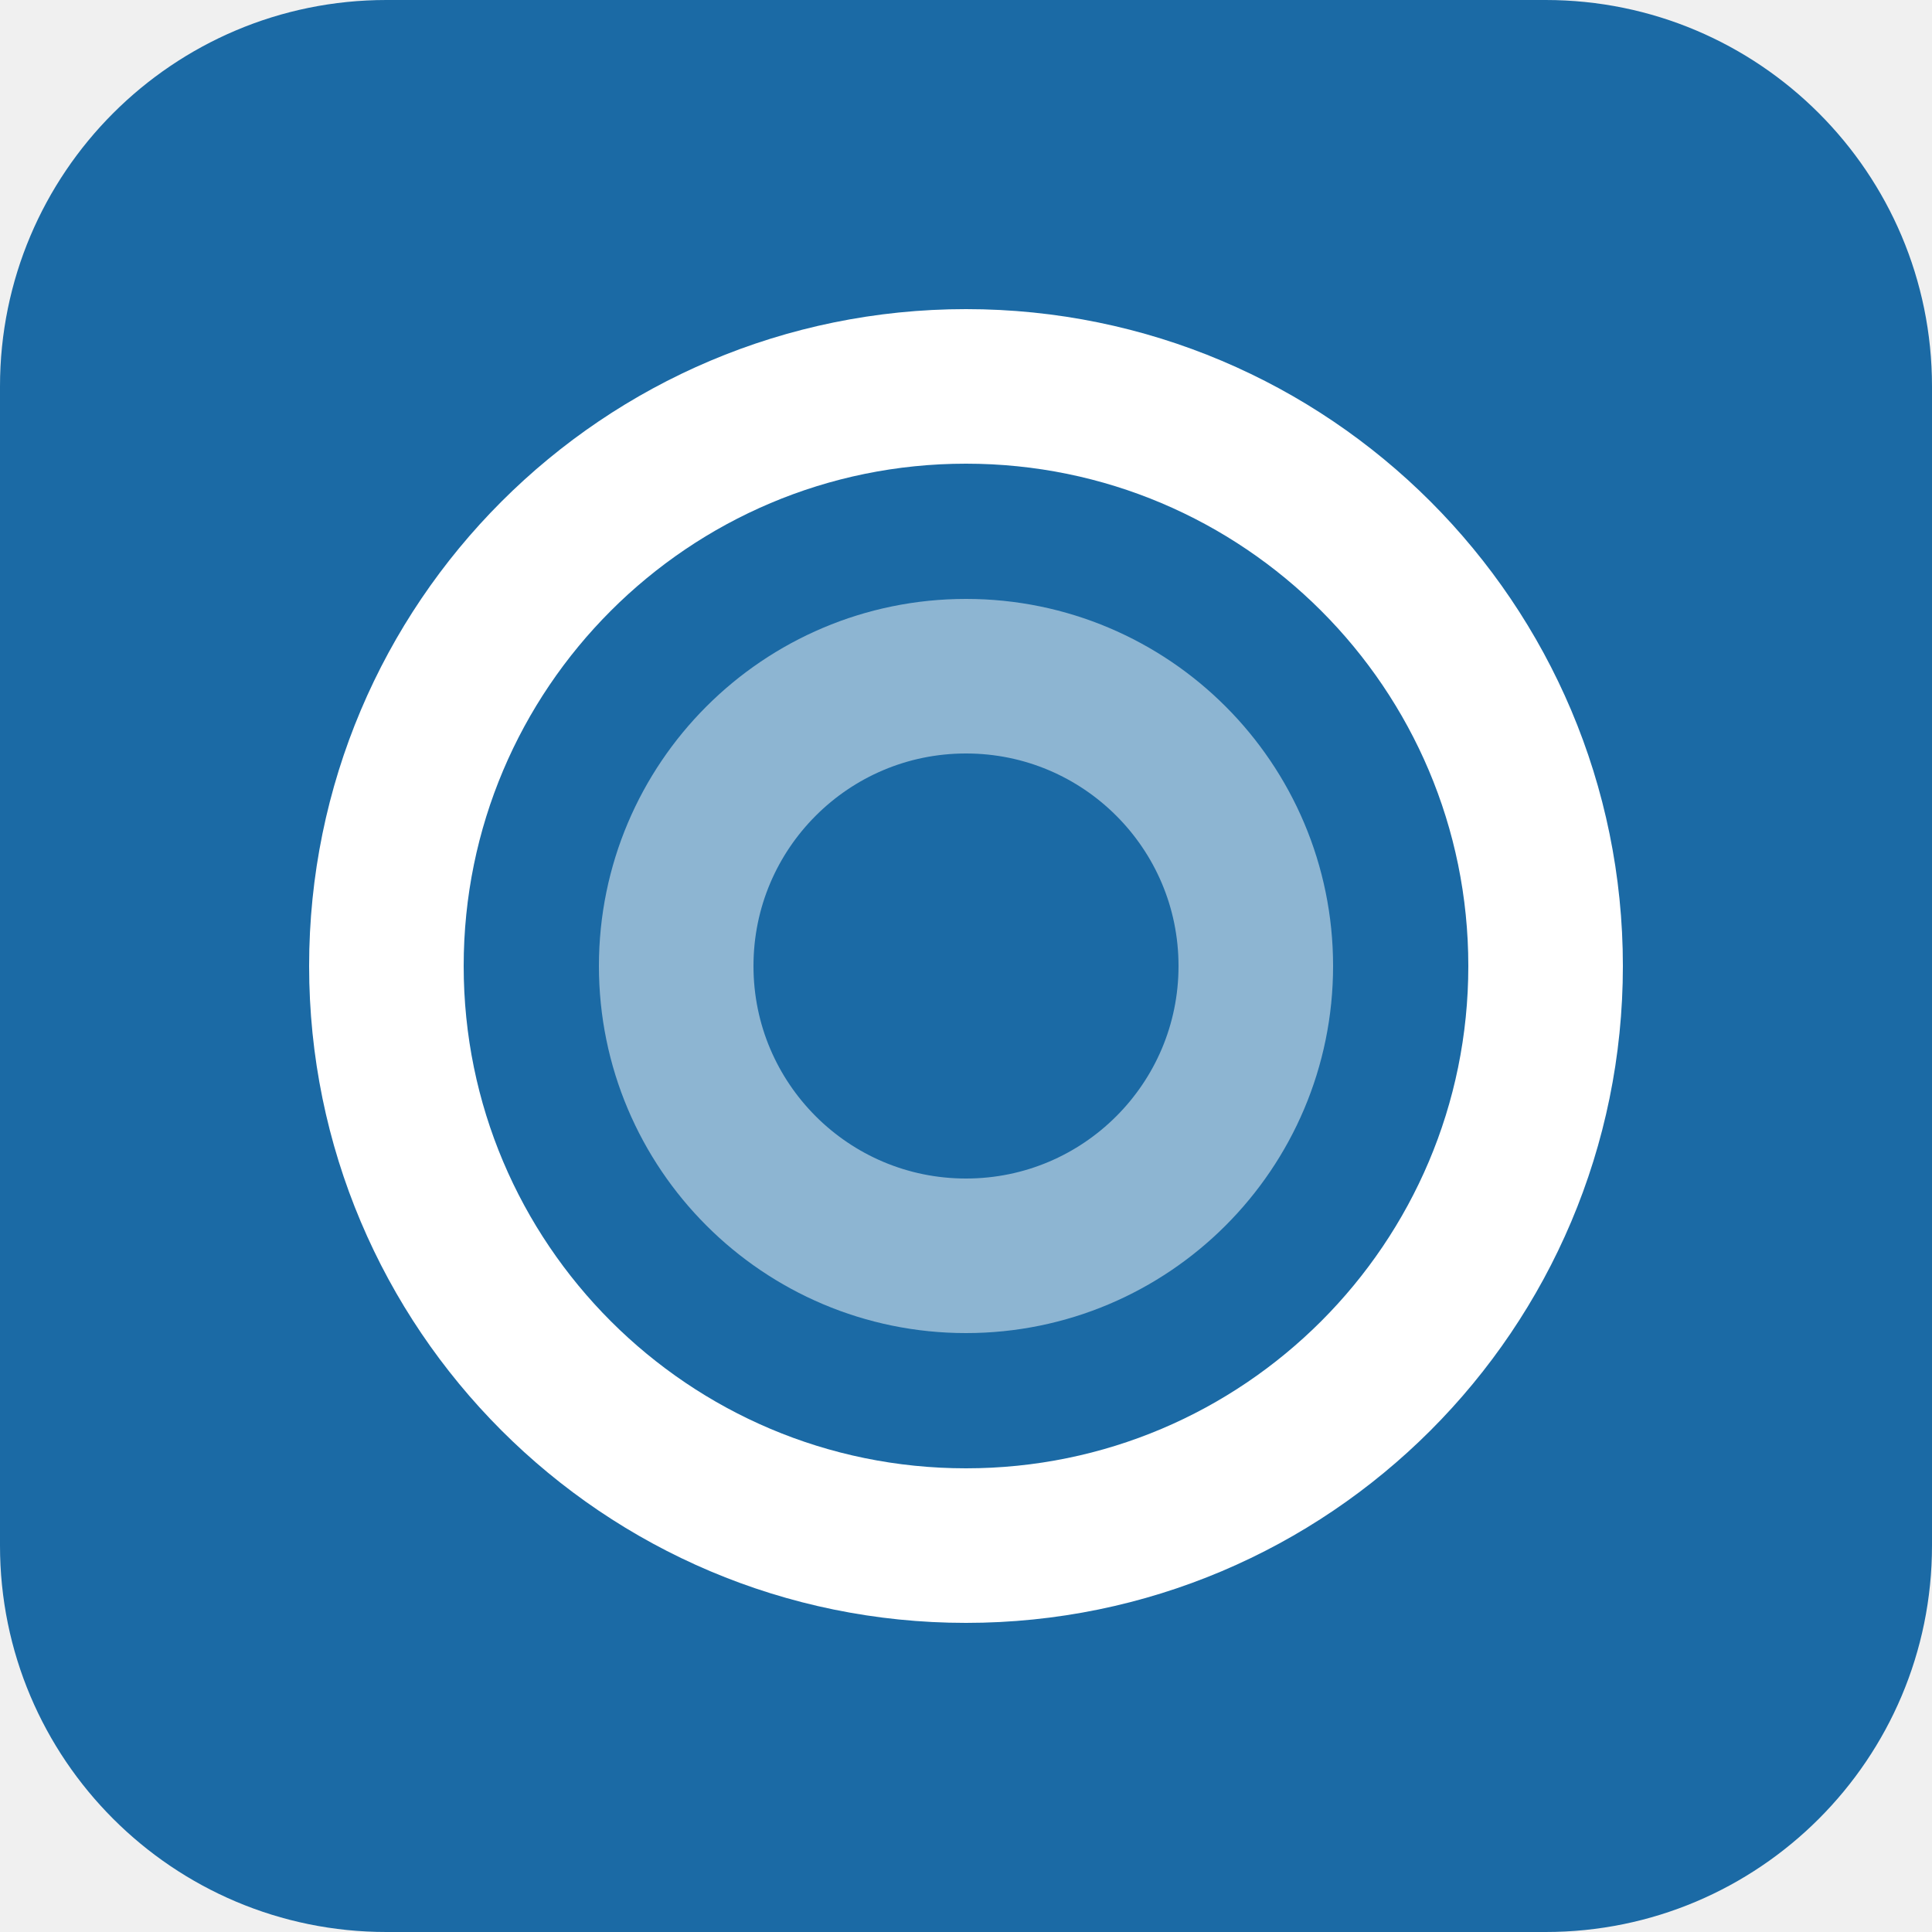
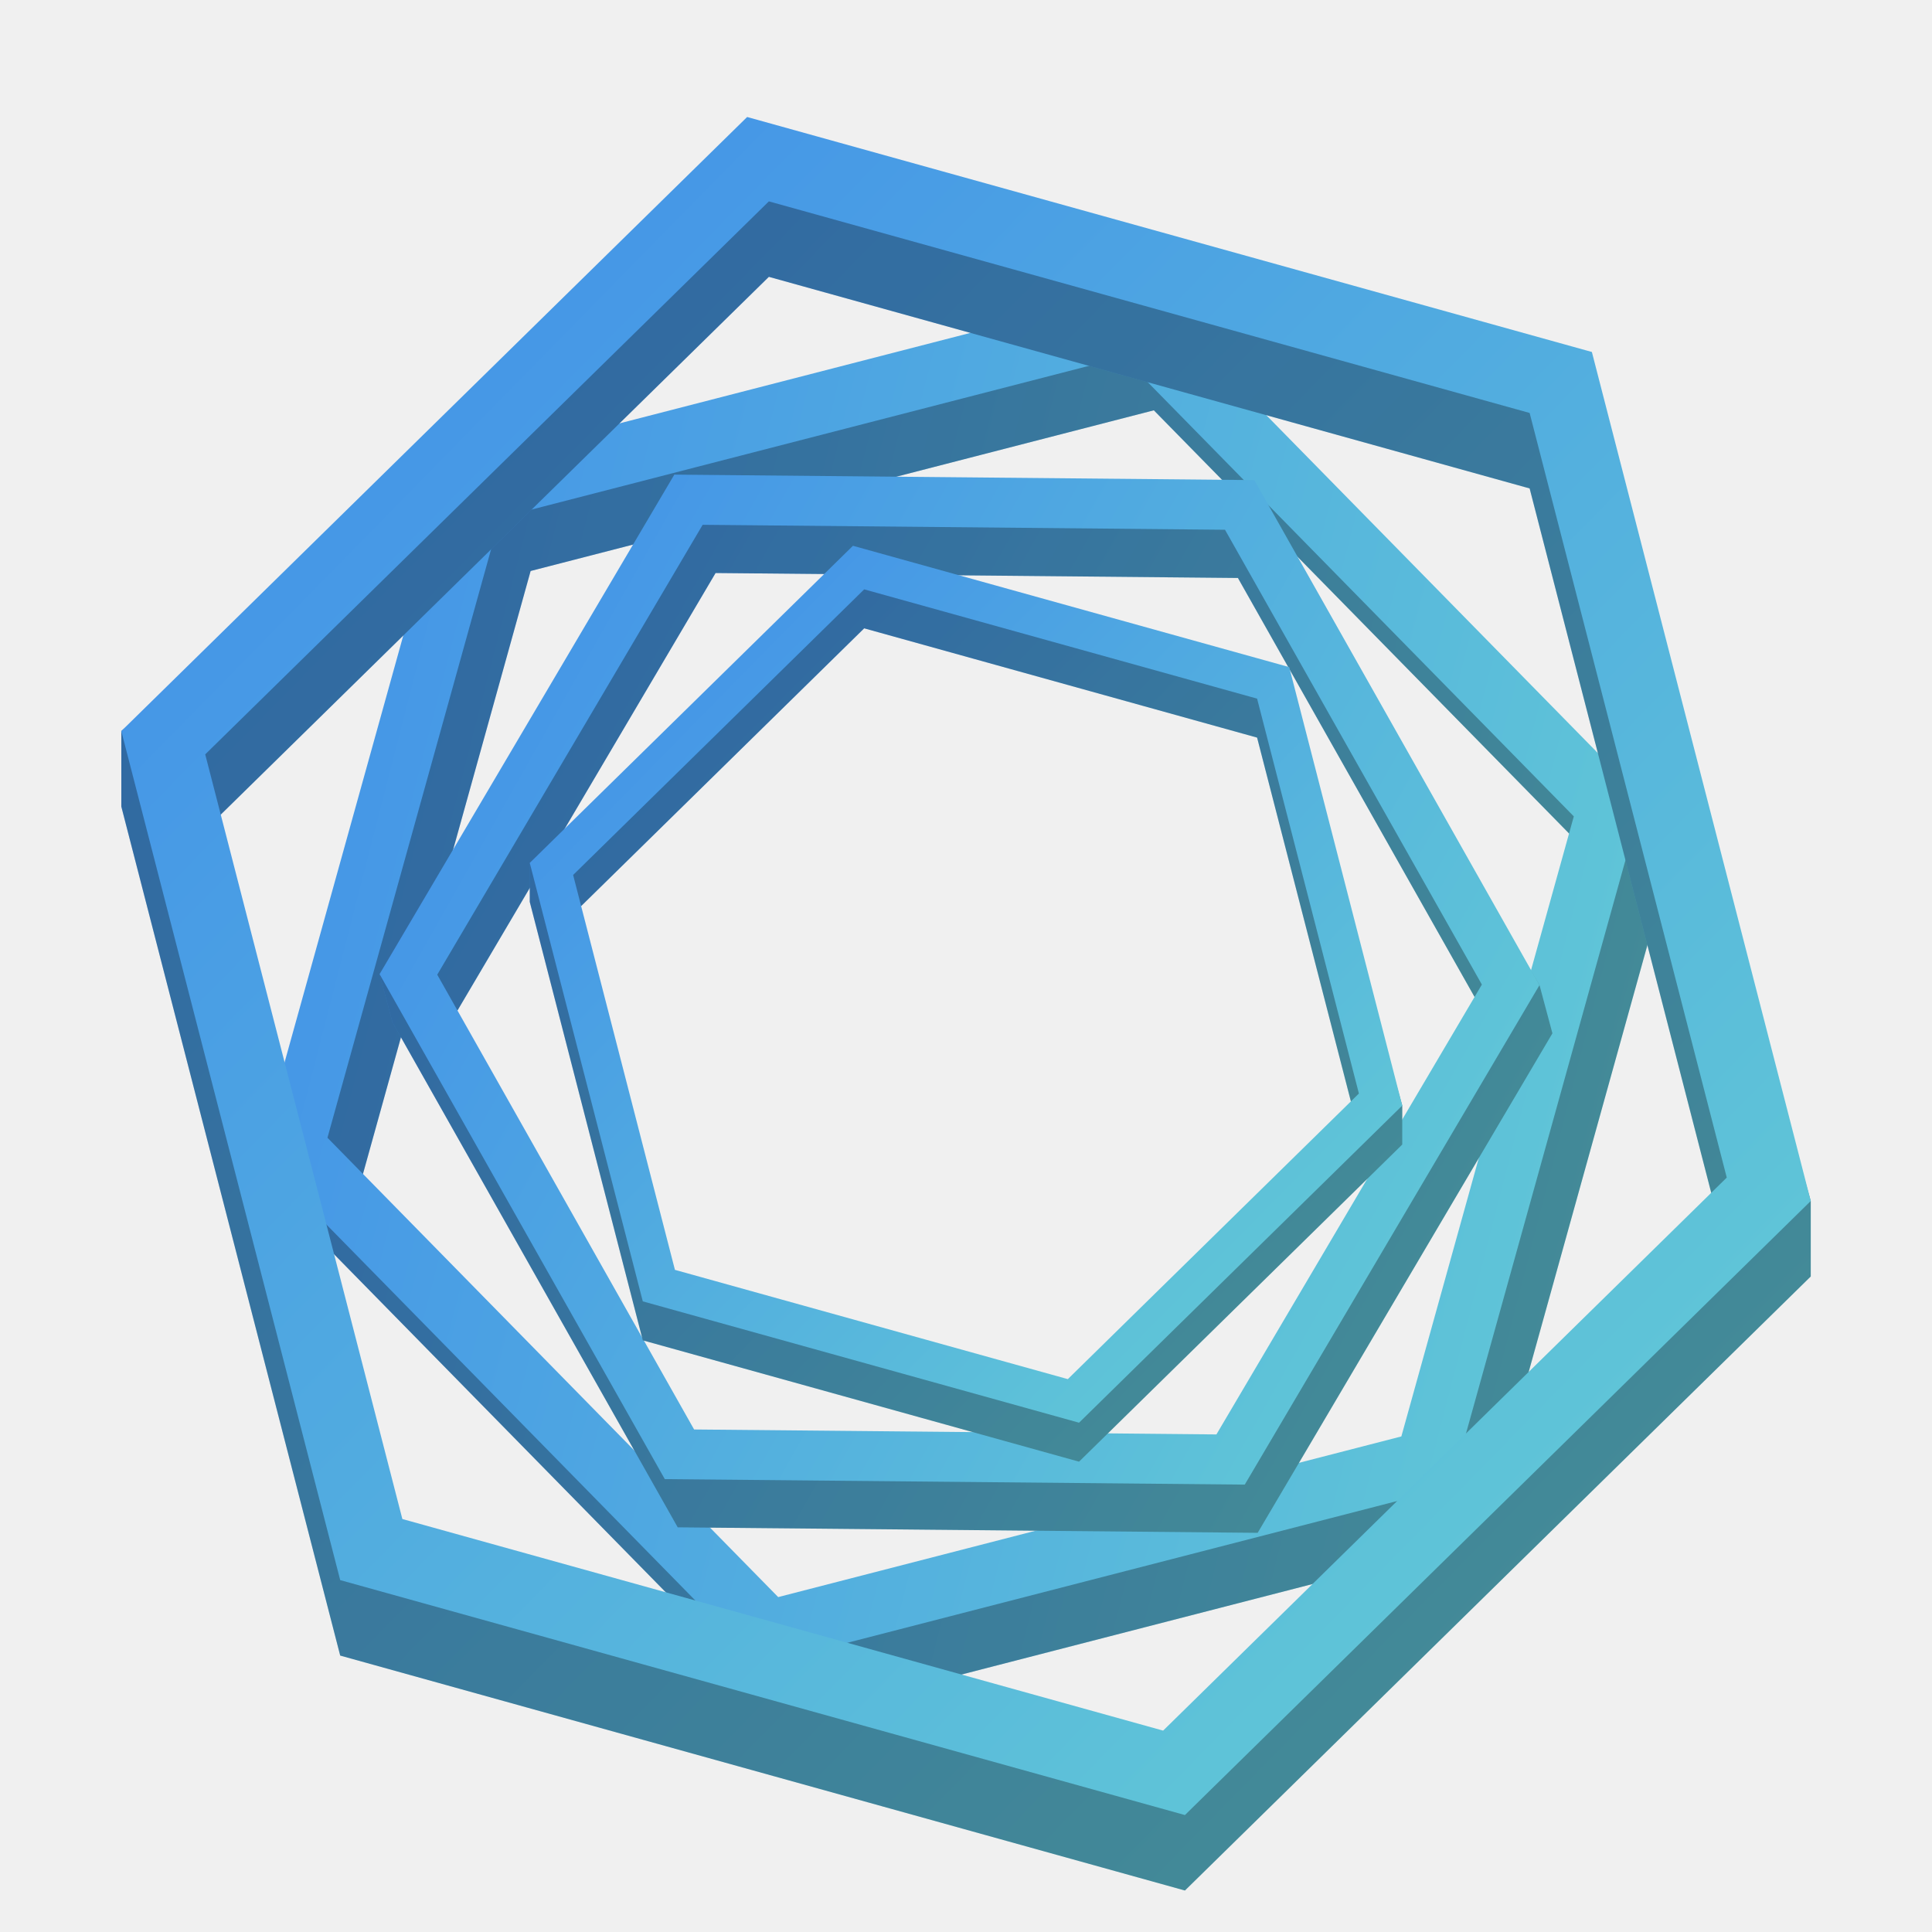
- <svg xmlns="http://www.w3.org/2000/svg" viewBox="0 0 100 100">
-   <rect width="100" height="100" rx="20" fill="#1b6aa5" />
-   <circle cx="50" cy="50" r="30" stroke="#ffffff" stroke-width="8" fill="none" />
-   <circle cx="50" cy="50" r="15" stroke="#ffffff" stroke-width="8" fill="none" opacity="0.5" />
+ <svg xmlns="http://www.w3.org/2000/svg" xmlns:xlink="http://www.w3.org/1999/xlink" version="1.1" viewBox="0 0 512 512">
+   <defs>
+     <linearGradient id="a">
+       <stop stop-color="#65cfd4" offset="0" />
+       <stop stop-color="#367bf0" offset="1" />
+     </linearGradient>
+     <linearGradient id="e" x1="-186.71" x2="-260.21" y1="227.89" y2="-26.684" gradientTransform="matrix(2.5228 -1.4248 1.4248 2.5228 617.66 -368.99)" gradientUnits="userSpaceOnUse" xlink:href="#a" />
+     <linearGradient id="d" x1="-186.71" x2="-260.21" y1="227.89" y2="-26.684" gradientTransform="matrix(2.5228 -1.4248 1.4248 2.5228 617.66 -348.99)" gradientUnits="userSpaceOnUse" xlink:href="#a" />
+     <linearGradient id="c" x1="-186.71" x2="-260.21" y1="227.89" y2="-26.684" gradientTransform="matrix(1.6688 -.94251 .94251 1.6688 495.24 -140.81)" gradientUnits="userSpaceOnUse" xlink:href="#a" />
+     <linearGradient id="b" x1="-186.71" x2="-260.21" y1="227.89" y2="-26.684" gradientTransform="matrix(1.6688 -.94251 .94251 1.6688 495.24 -154.04)" gradientUnits="userSpaceOnUse" xlink:href="#a" />
+   </defs>
+   <g transform="matrix(1.067 -.61604 .61604 1.067 -181.02 139.88)" shape-rendering="auto">
+     <path d="m217.63 123.78-109.71 94.419v13.23l38.372 148.83 148.08 41.186 109.71-107.65v-13.23l-38.369-135.61zm3.81 14.791 133.37 37.094 34.557 134.04-98.807 96.95-133.36-37.092-34.559-134.04z" color="#000000" color-rendering="auto" dominant-baseline="auto" fill="url(#c)" image-rendering="auto" solid-color="#000000" style="font-feature-settings:normal;font-variant-alternates:normal;font-variant-caps:normal;font-variant-ligatures:normal;font-variant-numeric:normal;font-variant-position:normal;isolation:auto;mix-blend-mode:normal;shape-padding:0;text-decoration-color:#000000;text-decoration-line:none;text-decoration-style:solid;text-indent:0;text-orientation:mixed;text-transform:none;white-space:normal" />
+     <path d="m217.63 123.78-109.71 94.419v13.23l38.372 148.83 148.08 41.186 109.71-107.65v-13.23l-38.369-135.61zm3.81 14.791 133.37 37.094 34.557 134.04-98.807 96.95-133.36-37.092-34.559-134.04z" color="#000000" color-rendering="auto" dominant-baseline="auto" image-rendering="auto" opacity=".3" solid-color="#000000" style="font-feature-settings:normal;font-variant-alternates:normal;font-variant-caps:normal;font-variant-ligatures:normal;font-variant-numeric:normal;font-variant-position:normal;isolation:auto;mix-blend-mode:normal;shape-padding:0;text-decoration-color:#000000;text-decoration-line:none;text-decoration-style:solid;text-indent:0;text-orientation:mixed;text-transform:none;white-space:normal" />
+     <path d="m217.63 110.55-109.71 107.65 38.372 148.83 148.08 41.186 109.71-107.65-0.951-3.702-37.417-145.13zm3.81 14.791 133.37 37.094 34.557 134.04-98.807 96.95-133.36-37.092-34.559-134.04z" color="#000000" color-rendering="auto" dominant-baseline="auto" fill="url(#b)" image-rendering="auto" solid-color="#000000" style="font-feature-settings:normal;font-variant-alternates:normal;font-variant-caps:normal;font-variant-ligatures:normal;font-variant-numeric:normal;font-variant-position:normal;isolation:auto;mix-blend-mode:normal;shape-padding:0;text-decoration-color:#000000;text-decoration-line:none;text-decoration-style:solid;text-indent:0;text-orientation:mixed;text-transform:none;white-space:normal" />
+   </g>
+   <g shape-rendering="auto">
+     <path d="m198 51.004-165.85 142.74v20l58.008 225 223.86 62.262 165.85-162.73v-20l-58.003-205zm5.759 22.36 201.61 56.076 52.241 202.63-149.37 146.56-201.61-56.074-52.244-202.64z" color="#000000" color-rendering="auto" dominant-baseline="auto" fill="url(#d)" image-rendering="auto" solid-color="#000000" style="font-feature-settings:normal;font-variant-alternates:normal;font-variant-caps:normal;font-variant-ligatures:normal;font-variant-numeric:normal;font-variant-position:normal;isolation:auto;mix-blend-mode:normal;shape-padding:0;text-decoration-color:#000000;text-decoration-line:none;text-decoration-style:solid;text-indent:0;text-orientation:mixed;text-transform:none;white-space:normal" />
+     <path d="m198 51.004-165.85 142.74v20l58.008 225 223.86 62.262 165.85-162.73v-20l-58.003-205zm5.759 22.36 201.61 56.076 52.241 202.63-149.37 146.56-201.61-56.074-52.244-202.64z" color="#000000" color-rendering="auto" dominant-baseline="auto" image-rendering="auto" opacity=".3" solid-color="#000000" style="font-feature-settings:normal;font-variant-alternates:normal;font-variant-caps:normal;font-variant-ligatures:normal;font-variant-numeric:normal;font-variant-position:normal;isolation:auto;mix-blend-mode:normal;shape-padding:0;text-decoration-color:#000000;text-decoration-line:none;text-decoration-style:solid;text-indent:0;text-orientation:mixed;text-transform:none;white-space:normal" />
+     <path d="m198 31.004-165.85 162.74 58.008 225 223.86 62.262 165.85-162.73-1.438-5.596-56.565-219.4zm5.759 22.36 201.61 56.076 52.241 202.63-149.37 146.56-201.61-56.074-52.244-202.64z" color="#000000" color-rendering="auto" dominant-baseline="auto" fill="url(#e)" image-rendering="auto" solid-color="#000000" style="font-feature-settings:normal;font-variant-alternates:normal;font-variant-caps:normal;font-variant-ligatures:normal;font-variant-numeric:normal;font-variant-position:normal;isolation:auto;mix-blend-mode:normal;shape-padding:0;text-decoration-color:#000000;text-decoration-line:none;text-decoration-style:solid;text-indent:0;text-orientation:mixed;text-transform:none;white-space:normal" />
+   </g>
+   <g transform="rotate(-15 256 266)" shape-rendering="auto">
+     <path d="m217.63 123.78-109.71 94.419v13.23l38.372 148.83 148.08 41.186 109.71-107.65v-13.23l-38.369-135.61zm3.81 14.791 133.37 37.094 34.557 134.04-98.807 96.95-133.36-37.092-34.559-134.04z" color="#000000" color-rendering="auto" dominant-baseline="auto" fill="url(#c)" image-rendering="auto" solid-color="#000000" style="font-feature-settings:normal;font-variant-alternates:normal;font-variant-caps:normal;font-variant-ligatures:normal;font-variant-numeric:normal;font-variant-position:normal;isolation:auto;mix-blend-mode:normal;shape-padding:0;text-decoration-color:#000000;text-decoration-line:none;text-decoration-style:solid;text-indent:0;text-orientation:mixed;text-transform:none;white-space:normal" />
+     <path d="m217.63 123.78-109.71 94.419v13.23l38.372 148.83 148.08 41.186 109.71-107.65v-13.23l-38.369-135.61zm3.81 14.791 133.37 37.094 34.557 134.04-98.807 96.95-133.36-37.092-34.559-134.04z" color="#000000" color-rendering="auto" dominant-baseline="auto" image-rendering="auto" opacity=".3" solid-color="#000000" style="font-feature-settings:normal;font-variant-alternates:normal;font-variant-caps:normal;font-variant-ligatures:normal;font-variant-numeric:normal;font-variant-position:normal;isolation:auto;mix-blend-mode:normal;shape-padding:0;text-decoration-color:#000000;text-decoration-line:none;text-decoration-style:solid;text-indent:0;text-orientation:mixed;text-transform:none;white-space:normal" />
+     <path d="m217.63 110.55-109.71 107.65 38.372 148.83 148.08 41.186 109.71-107.65-0.951-3.702-37.417-145.13zm3.81 14.791 133.37 37.094 34.557 134.04-98.807 96.95-133.36-37.092-34.559-134.04z" color="#000000" color-rendering="auto" dominant-baseline="auto" fill="url(#b)" image-rendering="auto" solid-color="#000000" style="font-feature-settings:normal;font-variant-alternates:normal;font-variant-caps:normal;font-variant-ligatures:normal;font-variant-numeric:normal;font-variant-position:normal;isolation:auto;mix-blend-mode:normal;shape-padding:0;text-decoration-color:#000000;text-decoration-line:none;text-decoration-style:solid;text-indent:0;text-orientation:mixed;text-transform:none;white-space:normal" />
+   </g>
+   <g transform="matrix(.78072 0 0 .78072 56.136 58.329)" shape-rendering="auto">
+     <path d="m217.63 123.78-109.71 94.419v13.23l38.372 148.83 148.08 41.186 109.71-107.65v-13.23l-38.369-135.61zm3.81 14.791 133.37 37.094 34.557 134.04-98.807 96.95-133.36-37.092-34.559-134.04z" color="#000000" color-rendering="auto" dominant-baseline="auto" fill="url(#c)" image-rendering="auto" solid-color="#000000" style="font-feature-settings:normal;font-variant-alternates:normal;font-variant-caps:normal;font-variant-ligatures:normal;font-variant-numeric:normal;font-variant-position:normal;isolation:auto;mix-blend-mode:normal;shape-padding:0;text-decoration-color:#000000;text-decoration-line:none;text-decoration-style:solid;text-indent:0;text-orientation:mixed;text-transform:none;white-space:normal" />
+     <path d="m217.63 123.78-109.71 94.419v13.23l38.372 148.83 148.08 41.186 109.71-107.65v-13.23l-38.369-135.61zm3.81 14.791 133.37 37.094 34.557 134.04-98.807 96.95-133.36-37.092-34.559-134.04z" color="#000000" color-rendering="auto" dominant-baseline="auto" image-rendering="auto" opacity=".3" solid-color="#000000" style="font-feature-settings:normal;font-variant-alternates:normal;font-variant-caps:normal;font-variant-ligatures:normal;font-variant-numeric:normal;font-variant-position:normal;isolation:auto;mix-blend-mode:normal;shape-padding:0;text-decoration-color:#000000;text-decoration-line:none;text-decoration-style:solid;text-indent:0;text-orientation:mixed;text-transform:none;white-space:normal" />
+     <path d="m217.63 110.55-109.71 107.65 38.372 148.83 148.08 41.186 109.71-107.65-0.951-3.702-37.417-145.13zm3.81 14.791 133.37 37.094 34.557 134.04-98.807 96.95-133.36-37.092-34.559-134.04z" color="#000000" color-rendering="auto" dominant-baseline="auto" fill="url(#b)" image-rendering="auto" solid-color="#000000" style="font-feature-settings:normal;font-variant-alternates:normal;font-variant-caps:normal;font-variant-ligatures:normal;font-variant-numeric:normal;font-variant-position:normal;isolation:auto;mix-blend-mode:normal;shape-padding:0;text-decoration-color:#000000;text-decoration-line:none;text-decoration-style:solid;text-indent:0;text-orientation:mixed;text-transform:none;white-space:normal" />
+   </g>
</svg>
